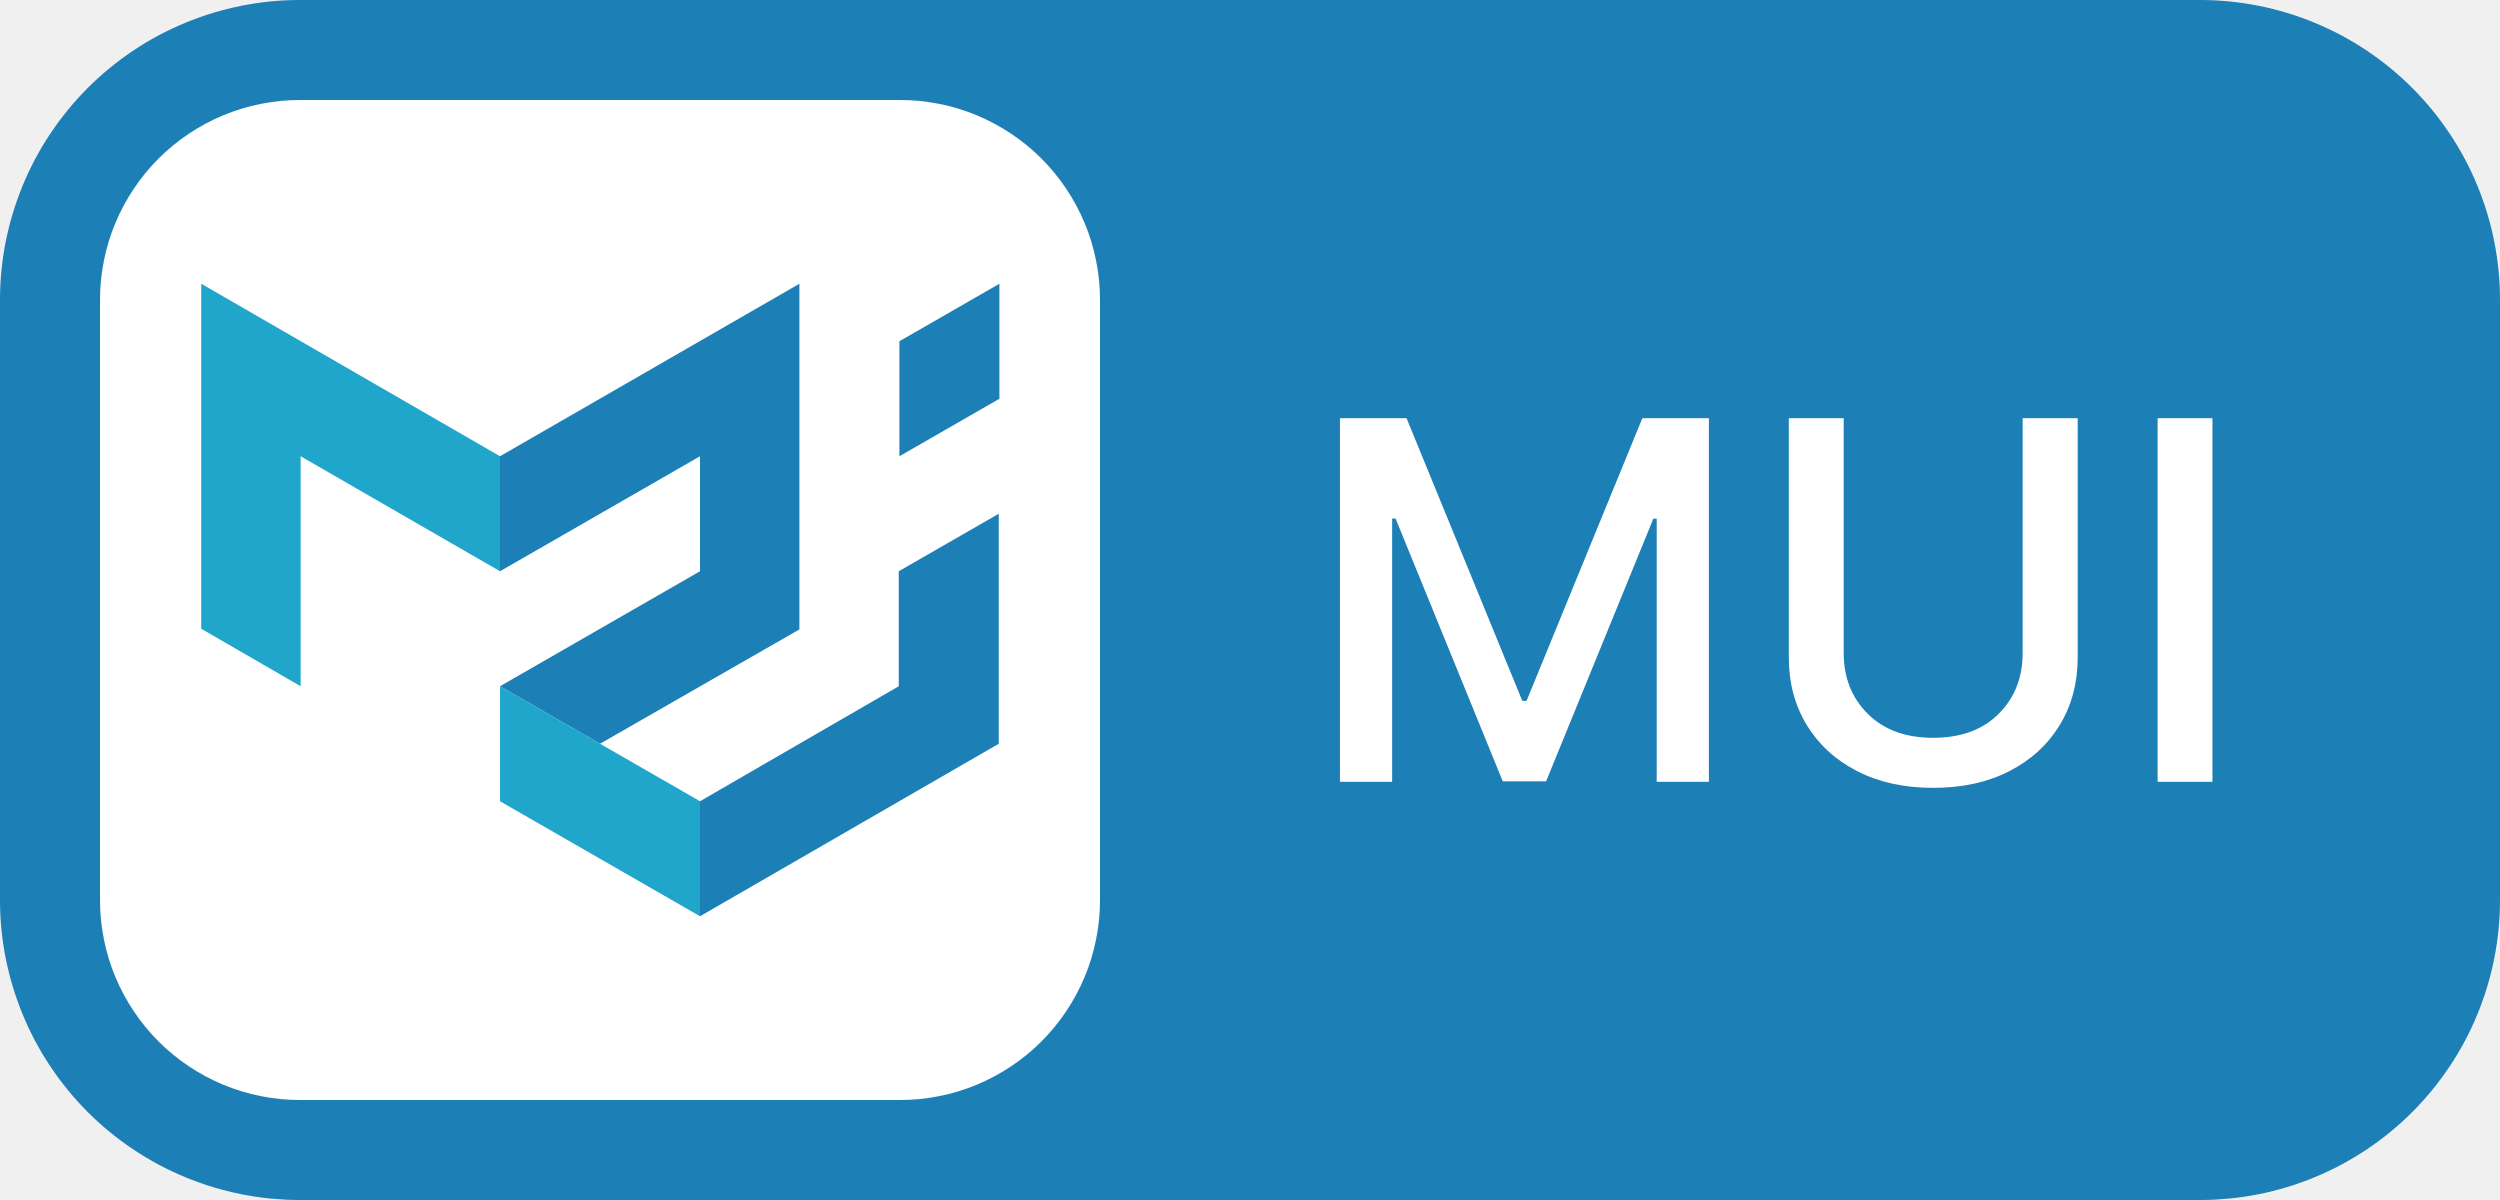
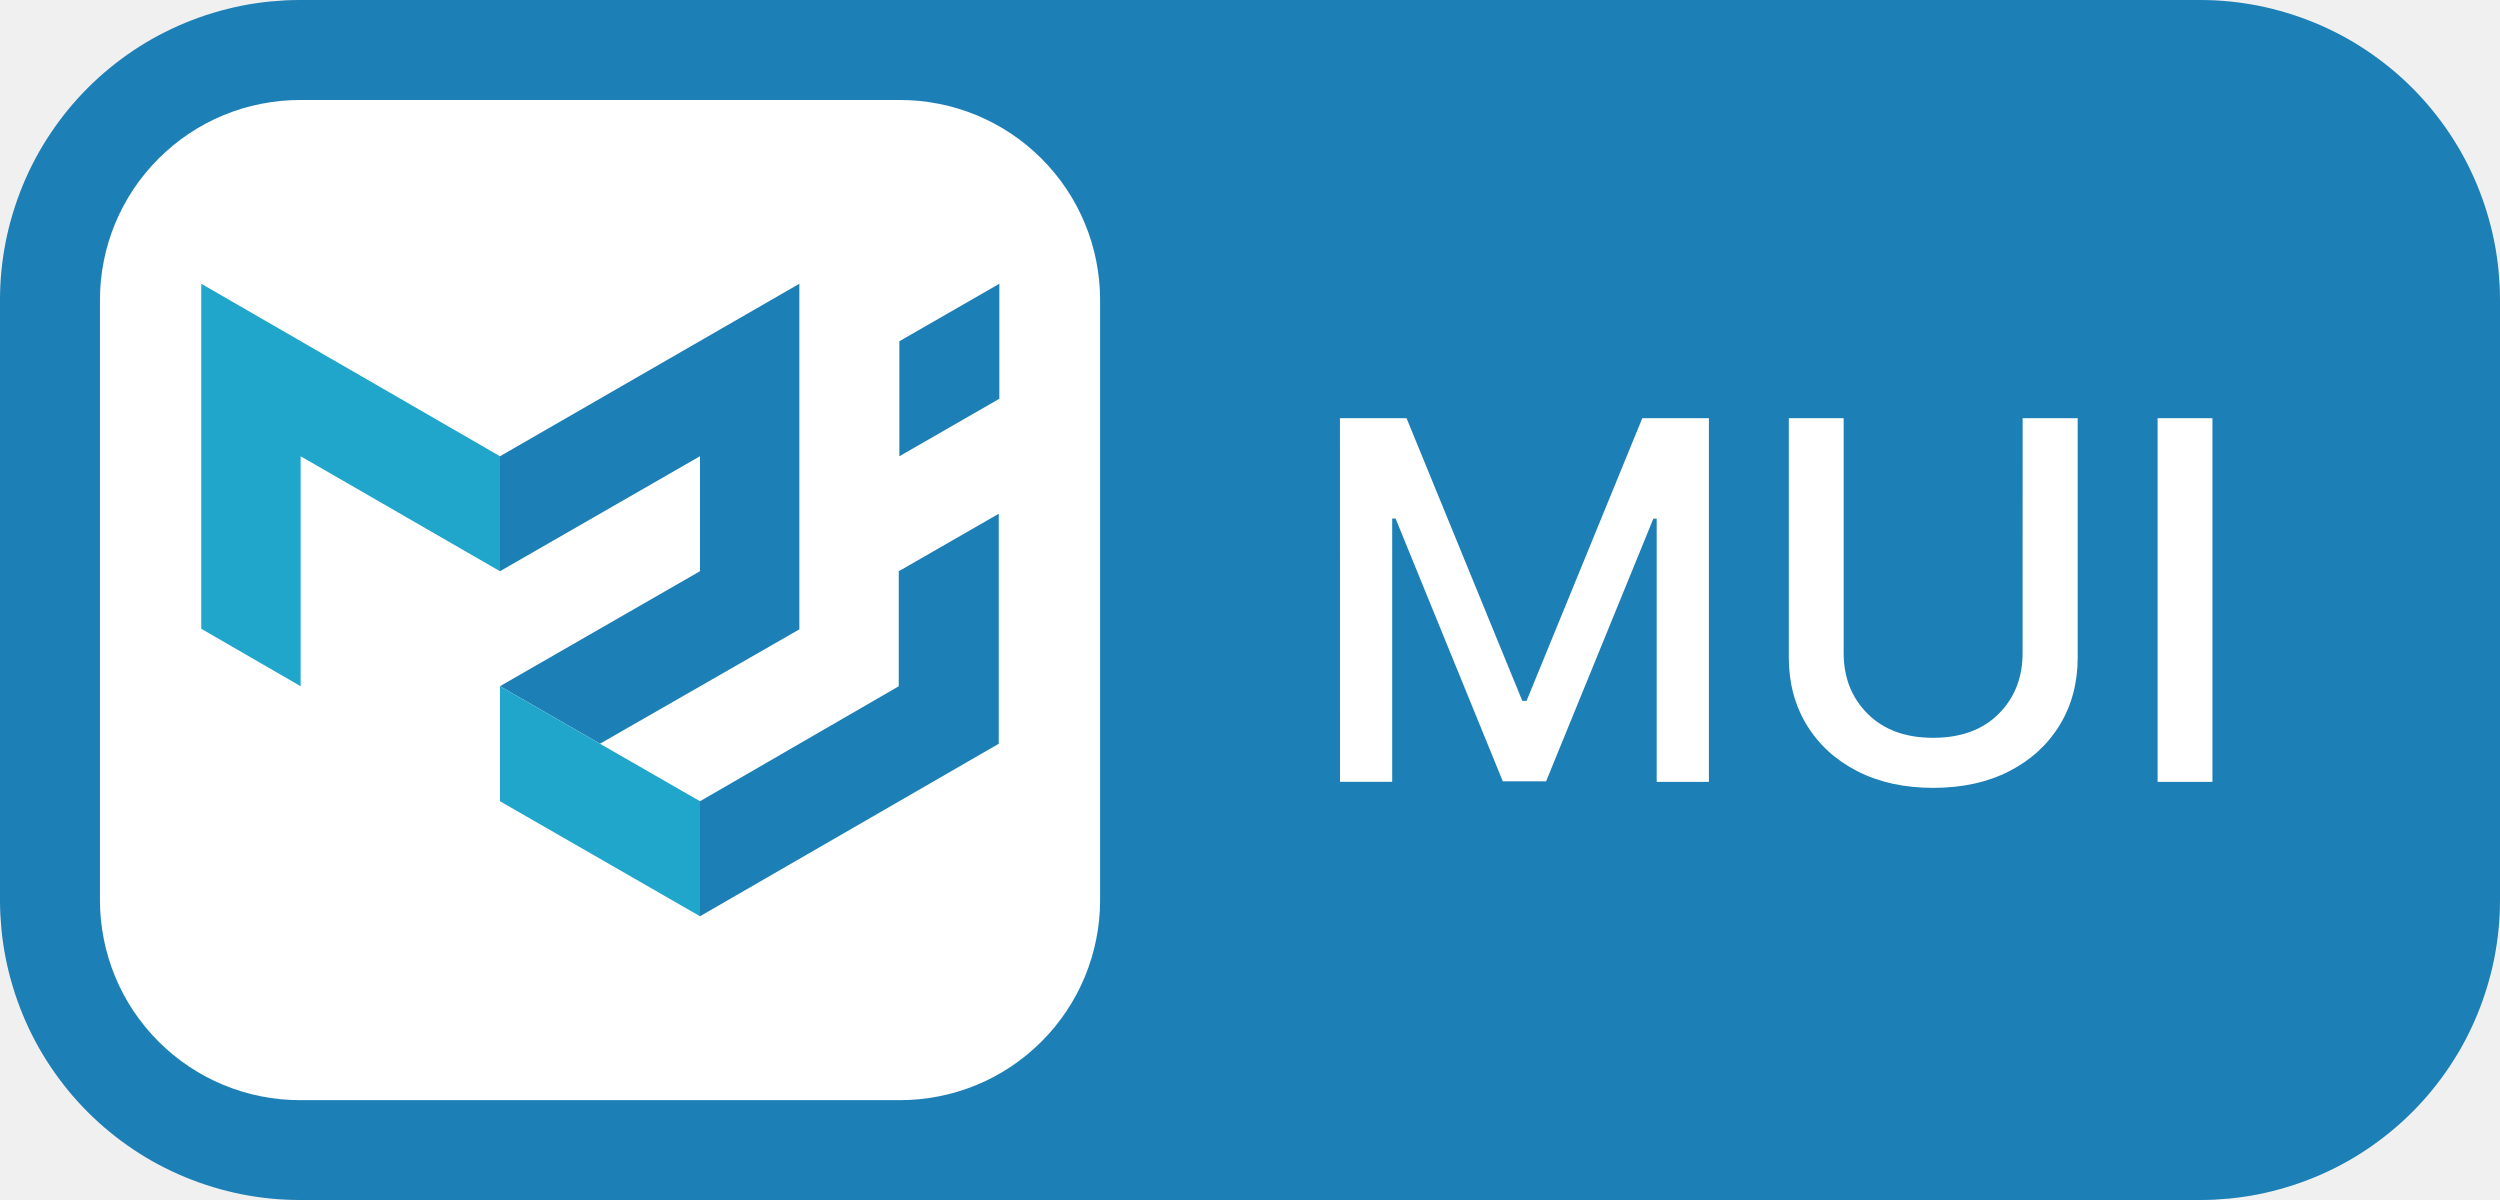
- <svg xmlns="http://www.w3.org/2000/svg" xmlns:xlink="http://www.w3.org/1999/xlink" width="50px" height="24px" viewBox="0 0 50 24" version="1.1">
-   <defs>
-     <path d="M0 0L16 0L16 16L0 16L0 0Z" id="path_1" />
-     <clipPath id="mask_1">
-       <use xlink:href="#path_1" />
-     </clipPath>
-   </defs>
-   <g id="Group-58">
-     <g id="Group-54-Copy-3">
-       <path d="M5.999 0L44.001 0Q44.148 0 44.295 0.007Q44.442 0.014 44.589 0.029Q44.736 0.043 44.881 0.065Q45.027 0.087 45.171 0.115Q45.316 0.144 45.459 0.18Q45.602 0.216 45.742 0.258Q45.883 0.301 46.022 0.351Q46.161 0.4 46.297 0.457Q46.433 0.513 46.566 0.576Q46.699 0.639 46.829 0.708Q46.959 0.778 47.085 0.853Q47.211 0.929 47.334 1.011Q47.456 1.093 47.575 1.181Q47.693 1.268 47.807 1.362Q47.921 1.455 48.03 1.554Q48.139 1.653 48.243 1.757Q48.347 1.861 48.446 1.97Q48.545 2.079 48.638 2.193Q48.732 2.307 48.819 2.425Q48.907 2.544 48.989 2.666Q49.071 2.789 49.147 2.915Q49.222 3.041 49.292 3.171Q49.361 3.301 49.424 3.434Q49.487 3.567 49.543 3.703Q49.6 3.839 49.649 3.978Q49.699 4.117 49.742 4.258Q49.784 4.399 49.82 4.541Q49.856 4.684 49.885 4.829Q49.913 4.973 49.935 5.119Q49.957 5.264 49.971 5.411Q49.986 5.558 49.993 5.705Q50 5.852 50 5.999L50 18.001Q50 18.148 49.993 18.295Q49.986 18.442 49.971 18.589Q49.957 18.736 49.935 18.881Q49.913 19.027 49.885 19.171Q49.856 19.316 49.82 19.459Q49.784 19.602 49.742 19.742Q49.699 19.883 49.649 20.022Q49.6 20.161 49.543 20.297Q49.487 20.433 49.424 20.566Q49.361 20.699 49.292 20.829Q49.222 20.959 49.147 21.085Q49.071 21.211 48.989 21.334Q48.907 21.456 48.819 21.575Q48.732 21.693 48.638 21.807Q48.545 21.921 48.446 22.03Q48.347 22.139 48.243 22.243Q48.139 22.347 48.03 22.446Q47.921 22.545 47.807 22.638Q47.693 22.732 47.575 22.819Q47.456 22.907 47.334 22.989Q47.211 23.071 47.085 23.146Q46.959 23.222 46.829 23.292Q46.699 23.361 46.566 23.424Q46.433 23.487 46.297 23.543Q46.161 23.6 46.022 23.649Q45.883 23.699 45.742 23.742Q45.602 23.784 45.459 23.82Q45.316 23.856 45.171 23.885Q45.027 23.913 44.881 23.935Q44.736 23.957 44.589 23.971Q44.442 23.985 44.295 23.993Q44.148 24 44.001 24L5.999 24Q5.852 24 5.705 23.993Q5.558 23.985 5.411 23.971Q5.264 23.957 5.119 23.935Q4.973 23.913 4.829 23.885Q4.684 23.856 4.541 23.82Q4.399 23.784 4.258 23.742Q4.117 23.699 3.978 23.649Q3.839 23.6 3.703 23.543Q3.567 23.487 3.434 23.424Q3.301 23.361 3.171 23.292Q3.041 23.222 2.915 23.146Q2.789 23.071 2.666 22.989Q2.544 22.907 2.425 22.819Q2.307 22.732 2.193 22.638Q2.079 22.545 1.97 22.446Q1.861 22.347 1.757 22.243Q1.653 22.139 1.554 22.03Q1.455 21.921 1.362 21.807Q1.268 21.693 1.181 21.575Q1.093 21.456 1.011 21.334Q0.929 21.211 0.853 21.085Q0.778 20.959 0.708 20.829Q0.639 20.699 0.576 20.566Q0.513 20.433 0.457 20.297Q0.4 20.161 0.351 20.022Q0.301 19.883 0.258 19.742Q0.216 19.602 0.18 19.459Q0.144 19.316 0.115 19.171Q0.087 19.027 0.065 18.881Q0.043 18.736 0.029 18.589Q0.014 18.442 0.007 18.295Q0 18.148 0 18.001L0 5.999Q0 5.852 0.007 5.705Q0.014 5.558 0.029 5.411Q0.043 5.264 0.065 5.119Q0.087 4.973 0.115 4.829Q0.144 4.684 0.18 4.541Q0.216 4.399 0.258 4.258Q0.301 4.117 0.351 3.978Q0.4 3.839 0.457 3.703Q0.513 3.567 0.576 3.434Q0.639 3.301 0.708 3.171Q0.778 3.041 0.853 2.915Q0.929 2.789 1.011 2.666Q1.093 2.544 1.181 2.425Q1.268 2.307 1.362 2.193Q1.455 2.079 1.554 1.97Q1.653 1.861 1.757 1.757Q1.861 1.653 1.97 1.554Q2.079 1.455 2.193 1.362Q2.307 1.268 2.425 1.181Q2.544 1.093 2.666 1.011Q2.789 0.929 2.915 0.853Q3.041 0.778 3.171 0.708Q3.301 0.639 3.434 0.576Q3.567 0.513 3.703 0.457Q3.839 0.4 3.978 0.351Q4.117 0.301 4.258 0.258Q4.399 0.216 4.541 0.18Q4.684 0.144 4.829 0.115Q4.973 0.087 5.119 0.065Q5.264 0.043 5.411 0.029Q5.558 0.014 5.705 0.007Q5.852 0 5.999 0L5.999 0Z" id="Rectangle" fill="#1C7FB6" fill-rule="evenodd" stroke="none" />
-       <path d="M5.999 2L18.001 2Q18.198 2 18.393 2.019Q18.588 2.039 18.781 2.077Q18.974 2.115 19.162 2.172Q19.35 2.229 19.531 2.304Q19.713 2.38 19.886 2.472Q20.059 2.565 20.223 2.674Q20.386 2.783 20.538 2.908Q20.69 3.032 20.829 3.171Q20.968 3.31 21.092 3.462Q21.217 3.614 21.326 3.777Q21.435 3.941 21.528 4.114Q21.62 4.287 21.696 4.469Q21.771 4.65 21.828 4.838Q21.885 5.026 21.923 5.219Q21.962 5.412 21.981 5.607Q22 5.803 22 5.999L22 18.001Q22 18.198 21.981 18.393Q21.962 18.588 21.923 18.781Q21.885 18.974 21.828 19.162Q21.771 19.35 21.696 19.531Q21.62 19.713 21.528 19.886Q21.435 20.059 21.326 20.223Q21.217 20.386 21.092 20.538Q20.968 20.69 20.829 20.829Q20.69 20.968 20.538 21.092Q20.386 21.217 20.223 21.326Q20.059 21.435 19.886 21.528Q19.713 21.62 19.531 21.696Q19.35 21.771 19.162 21.828Q18.974 21.885 18.781 21.923Q18.588 21.962 18.393 21.981Q18.198 22 18.001 22L5.999 22Q5.803 22 5.607 21.981Q5.412 21.962 5.219 21.923Q5.026 21.885 4.838 21.828Q4.65 21.771 4.469 21.696Q4.287 21.62 4.114 21.528Q3.941 21.435 3.777 21.326Q3.614 21.217 3.462 21.092Q3.31 20.968 3.171 20.829Q3.032 20.69 2.908 20.538Q2.783 20.386 2.674 20.223Q2.565 20.059 2.472 19.886Q2.38 19.713 2.304 19.531Q2.229 19.35 2.172 19.162Q2.115 18.974 2.077 18.781Q2.039 18.588 2.019 18.393Q2 18.198 2 18.001L2 5.999Q2 5.803 2.019 5.607Q2.039 5.412 2.077 5.219Q2.115 5.026 2.172 4.838Q2.229 4.65 2.304 4.469Q2.38 4.287 2.472 4.114Q2.565 3.941 2.674 3.777Q2.783 3.614 2.908 3.462Q3.032 3.31 3.171 3.171Q3.31 3.032 3.462 2.908Q3.614 2.783 3.777 2.674Q3.941 2.565 4.114 2.472Q4.287 2.38 4.469 2.304Q4.65 2.229 4.838 2.172Q5.026 2.115 5.219 2.077Q5.412 2.039 5.607 2.019Q5.803 2 5.999 2Z" id="Rectangle-2" fill="#FFFFFF" fill-rule="evenodd" stroke="none" />
-       <g id="MUI" fill="#FFFFFF" transform="translate(26 6)">
-         <path d="M0.799 2.364L2.131 2.364L4.446 8.017L4.531 8.017L6.847 2.364L8.178 2.364L8.178 9.636L7.134 9.636L7.134 4.374L7.067 4.374L4.922 9.626L4.055 9.626L1.911 4.37L1.843 4.37L1.843 9.636L0.799 9.636L0.799 2.364ZM14.453 2.364L15.554 2.364L15.554 7.147Q15.554 7.911 15.195 8.5Q14.837 9.089 14.187 9.423Q13.537 9.757 12.663 9.757Q11.793 9.757 11.143 9.423Q10.494 9.089 10.135 8.5Q9.776 7.911 9.776 7.147L9.776 2.364L10.874 2.364L10.874 7.058Q10.874 7.797 11.355 8.276Q11.836 8.756 12.663 8.756Q13.494 8.756 13.974 8.276Q14.453 7.797 14.453 7.058L14.453 2.364ZM18.249 9.636L18.249 2.364L17.152 2.364L17.152 9.636L18.249 9.636Z" />
-       </g>
-     </g>
-     <g id="MUI" transform="translate(4 4)">
-       <path d="M0 0L16 0L16 16L0 16L0 0Z" id="Background" fill="none" fill-rule="evenodd" stroke="none" />
-       <g clip-path="url(#mask_1)">
-         <path d="M0.025 8.575L0.025 1.675L6 5.125L6 7.425L2.013 5.125L2.013 9.725L0.025 8.575L0.025 8.575Z" id="Shape" fill="#1FA6CA" stroke="none" />
-         <path d="M6 5.125L11.988 1.675L11.988 8.588L8 10.875L6 9.725L10 7.425L10 5.125L6 7.425L6 5.125L6 5.125Z" id="Shape" fill="#1C7FB6" stroke="none" />
-         <path d="M6 9.725L6 12.025L10 14.325L10 12.025L6 9.725L6 9.725Z" id="Shape" fill="#1FA6CA" stroke="none" />
-         <path d="M10 14.325L15.975 10.875L15.975 6.275L13.975 7.425L13.975 9.725L10 12.025L10 14.325L10 14.325ZM13.988 5.125L13.988 2.825L15.988 1.675L15.988 3.975L13.988 5.125L13.988 5.125Z" id="Shape" fill="#1C7FB6" fill-rule="evenodd" stroke="none" />
-       </g>
+ <svg xmlns="http://www.w3.org/2000/svg" height="24" viewBox="0 0 50 24" width="50">
+   <clipPath id="a">
+     <path d="m0 0h16v16h-16z" />
+   </clipPath>
+   <path d="m5.999 0h38.002q.147 0 .294.007.147.007.294.022.147.014.292.036.146.022.29.05.144.029.287.065.143.036.284.079.141.043.28.092.139.05.275.106.136.056.269.119.133.063.263.132.13.069.256.145.126.076.249.158.122.082.241.17.118.088.232.181.114.093.223.192.109.099.213.203.104.104.203.213.099.109.192.223.093.114.181.232.088.118.17.241.082.122.158.249.076.126.145.256.07.13.132.263.063.133.119.269.056.136.106.275.05.139.092.28.043.141.079.284.036.143.065.287.029.144.05.29.022.146.036.292.014.147.022.294.007.147.007.294v12.002q0 .147-.007.294-.007.147-.022.294-.014.147-.036.292-.022.146-.05.29-.029.144-.065.287-.036.143-.079.284-.043.141-.092.28-.05.139-.106.275-.056.136-.119.269-.063.133-.132.263-.069.13-.145.256-.076.126-.158.249-.082.122-.17.241-.088.118-.181.232-.093.114-.192.223-.099.109-.203.213-.104.104-.213.203-.109.099-.223.192-.114.093-.232.181-.118.088-.241.17-.122.082-.249.158-.126.076-.256.145-.13.07-.263.132-.133.063-.269.119-.136.056-.275.106-.139.05-.28.092-.141.043-.284.079-.143.036-.287.065-.144.029-.29.05-.146.022-.292.036-.147.014-.294.022-.147.007-.294.007h-38.002q-.147 0-.294-.007-.147-.007-.294-.022-.147-.014-.292-.036-.146-.022-.29-.05-.144-.029-.287-.065-.143-.036-.284-.079-.141-.043-.28-.092-.139-.05-.275-.106-.136-.056-.269-.119-.133-.063-.263-.132-.13-.069-.256-.145-.126-.076-.249-.158-.122-.082-.241-.17-.118-.088-.232-.181-.114-.093-.223-.192-.109-.099-.213-.203-.104-.104-.203-.213-.099-.109-.192-.223-.093-.114-.181-.232-.088-.118-.17-.241-.082-.122-.158-.249-.076-.126-.145-.256-.069-.13-.132-.263-.063-.133-.119-.269-.056-.136-.106-.275-.05-.139-.092-.28-.043-.141-.079-.284-.036-.143-.065-.287-.029-.144-.05-.29-.022-.146-.036-.292-.014-.147-.022-.294-.007-.147-.007-.294v-12.002q0-.147.007-.294.007-.147.022-.294.014-.147.036-.292.022-.146.05-.29.029-.144.065-.287.036-.143.079-.284.043-.141.092-.28.05-.139.106-.275.056-.136.119-.269.063-.133.132-.263.069-.13.145-.256.076-.126.158-.249.082-.122.17-.241.088-.118.181-.232.093-.114.192-.223.099-.109.203-.213.104-.104.213-.203.109-.099.223-.192.114-.093.232-.181.118-.088.241-.17.122-.082.249-.158.126-.076.256-.145.13-.069.263-.132.133-.063.269-.119.136-.056.275-.106.139-.05.28-.092.141-.043.284-.079.143-.036.287-.065.144-.029.29-.05.146-.022.292-.036.147-.014.294-.022.147-.007.294-.007z" fill="#1c7fb6" fill-rule="evenodd" />
+   <path d="m5.999 2h12.002q.197 0 .392.019.196.019.388.058.193.038.381.095.188.057.37.132.181.075.355.168.173.093.337.202.163.109.315.234.152.125.291.264.139.139.264.291.125.152.234.315.109.163.202.337.093.173.168.355.075.181.132.369.057.188.095.381.038.193.058.388.019.196.019.392v12.002q0 .197-.019.392-.019.196-.058.388-.038.193-.095.381-.057.188-.132.37-.075.181-.168.355-.093.173-.202.337-.109.163-.234.315-.125.152-.264.291-.139.139-.291.264-.152.125-.315.234-.163.109-.337.202-.173.093-.355.168-.182.075-.37.132-.188.057-.381.095-.193.038-.388.058-.196.019-.392.019h-12.002q-.196 0-.392-.019-.196-.019-.388-.058-.193-.038-.381-.095-.188-.057-.369-.132-.181-.075-.355-.168-.173-.093-.337-.202-.163-.109-.315-.234-.152-.125-.291-.264-.139-.139-.264-.291-.125-.152-.234-.315-.109-.163-.202-.337-.093-.173-.168-.355-.075-.182-.132-.37-.057-.188-.095-.381-.038-.193-.058-.388-.019-.196-.019-.392v-12.002q0-.196.019-.392.019-.196.058-.388.038-.193.095-.381.057-.188.132-.369.075-.181.168-.355.093-.173.202-.337.109-.163.234-.315.125-.152.264-.291.139-.139.291-.264.152-.125.315-.234.163-.109.337-.202.173-.093.355-.168.181-.075.369-.132.188-.057.381-.095.193-.038.388-.058.196-.019.392-.019z" fill="#fff" fill-rule="evenodd" />
+   <path d="m.799 2.364h1.332l2.315 5.653h.085l2.315-5.653h1.332v7.273h-1.044v-5.263h-.067l-2.145 5.252h-.866l-2.145-5.256h-.067v5.266h-1.044zm13.654 0h1.101v4.783q0 .763-.359 1.353-.359.589-1.008.923-.65.334-1.523.334-.87 0-1.52-.334-.65-.334-1.009-.923-.359-.589-.359-1.353v-4.783h1.097v4.695q0 .739.481 1.218.481.479 1.309.479.831 0 1.31-.479.479-.479.479-1.218zm3.796 7.273v-7.273h-1.097v7.273z" fill="#fff" transform="translate(26 6)" />
+   <g transform="translate(4 4)">
+     <path d="m0 0h16v16h-16z" fill="none" />
+     <g clip-path="url(#a)">
+       <path d="m.025 8.575v-6.9l5.975 3.45v2.3l-3.987-2.3v4.6z" fill="#1fa6ca" />
+       <path d="m6 5.125 5.987-3.45v6.912l-3.987 2.287-2-1.15 4-2.3v-2.3l-4 2.3z" fill="#1c7fb6" />
+       <path d="m6 9.725v2.3l4 2.3v-2.3z" fill="#1fa6ca" />
+       <path d="m10 14.325 5.975-3.45v-4.6l-2 1.15v2.3l-3.975 2.3zm3.987-9.2v-2.3l2-1.15v2.3z" fill="#1c7fb6" fill-rule="evenodd" />
    </g>
  </g>
</svg>
